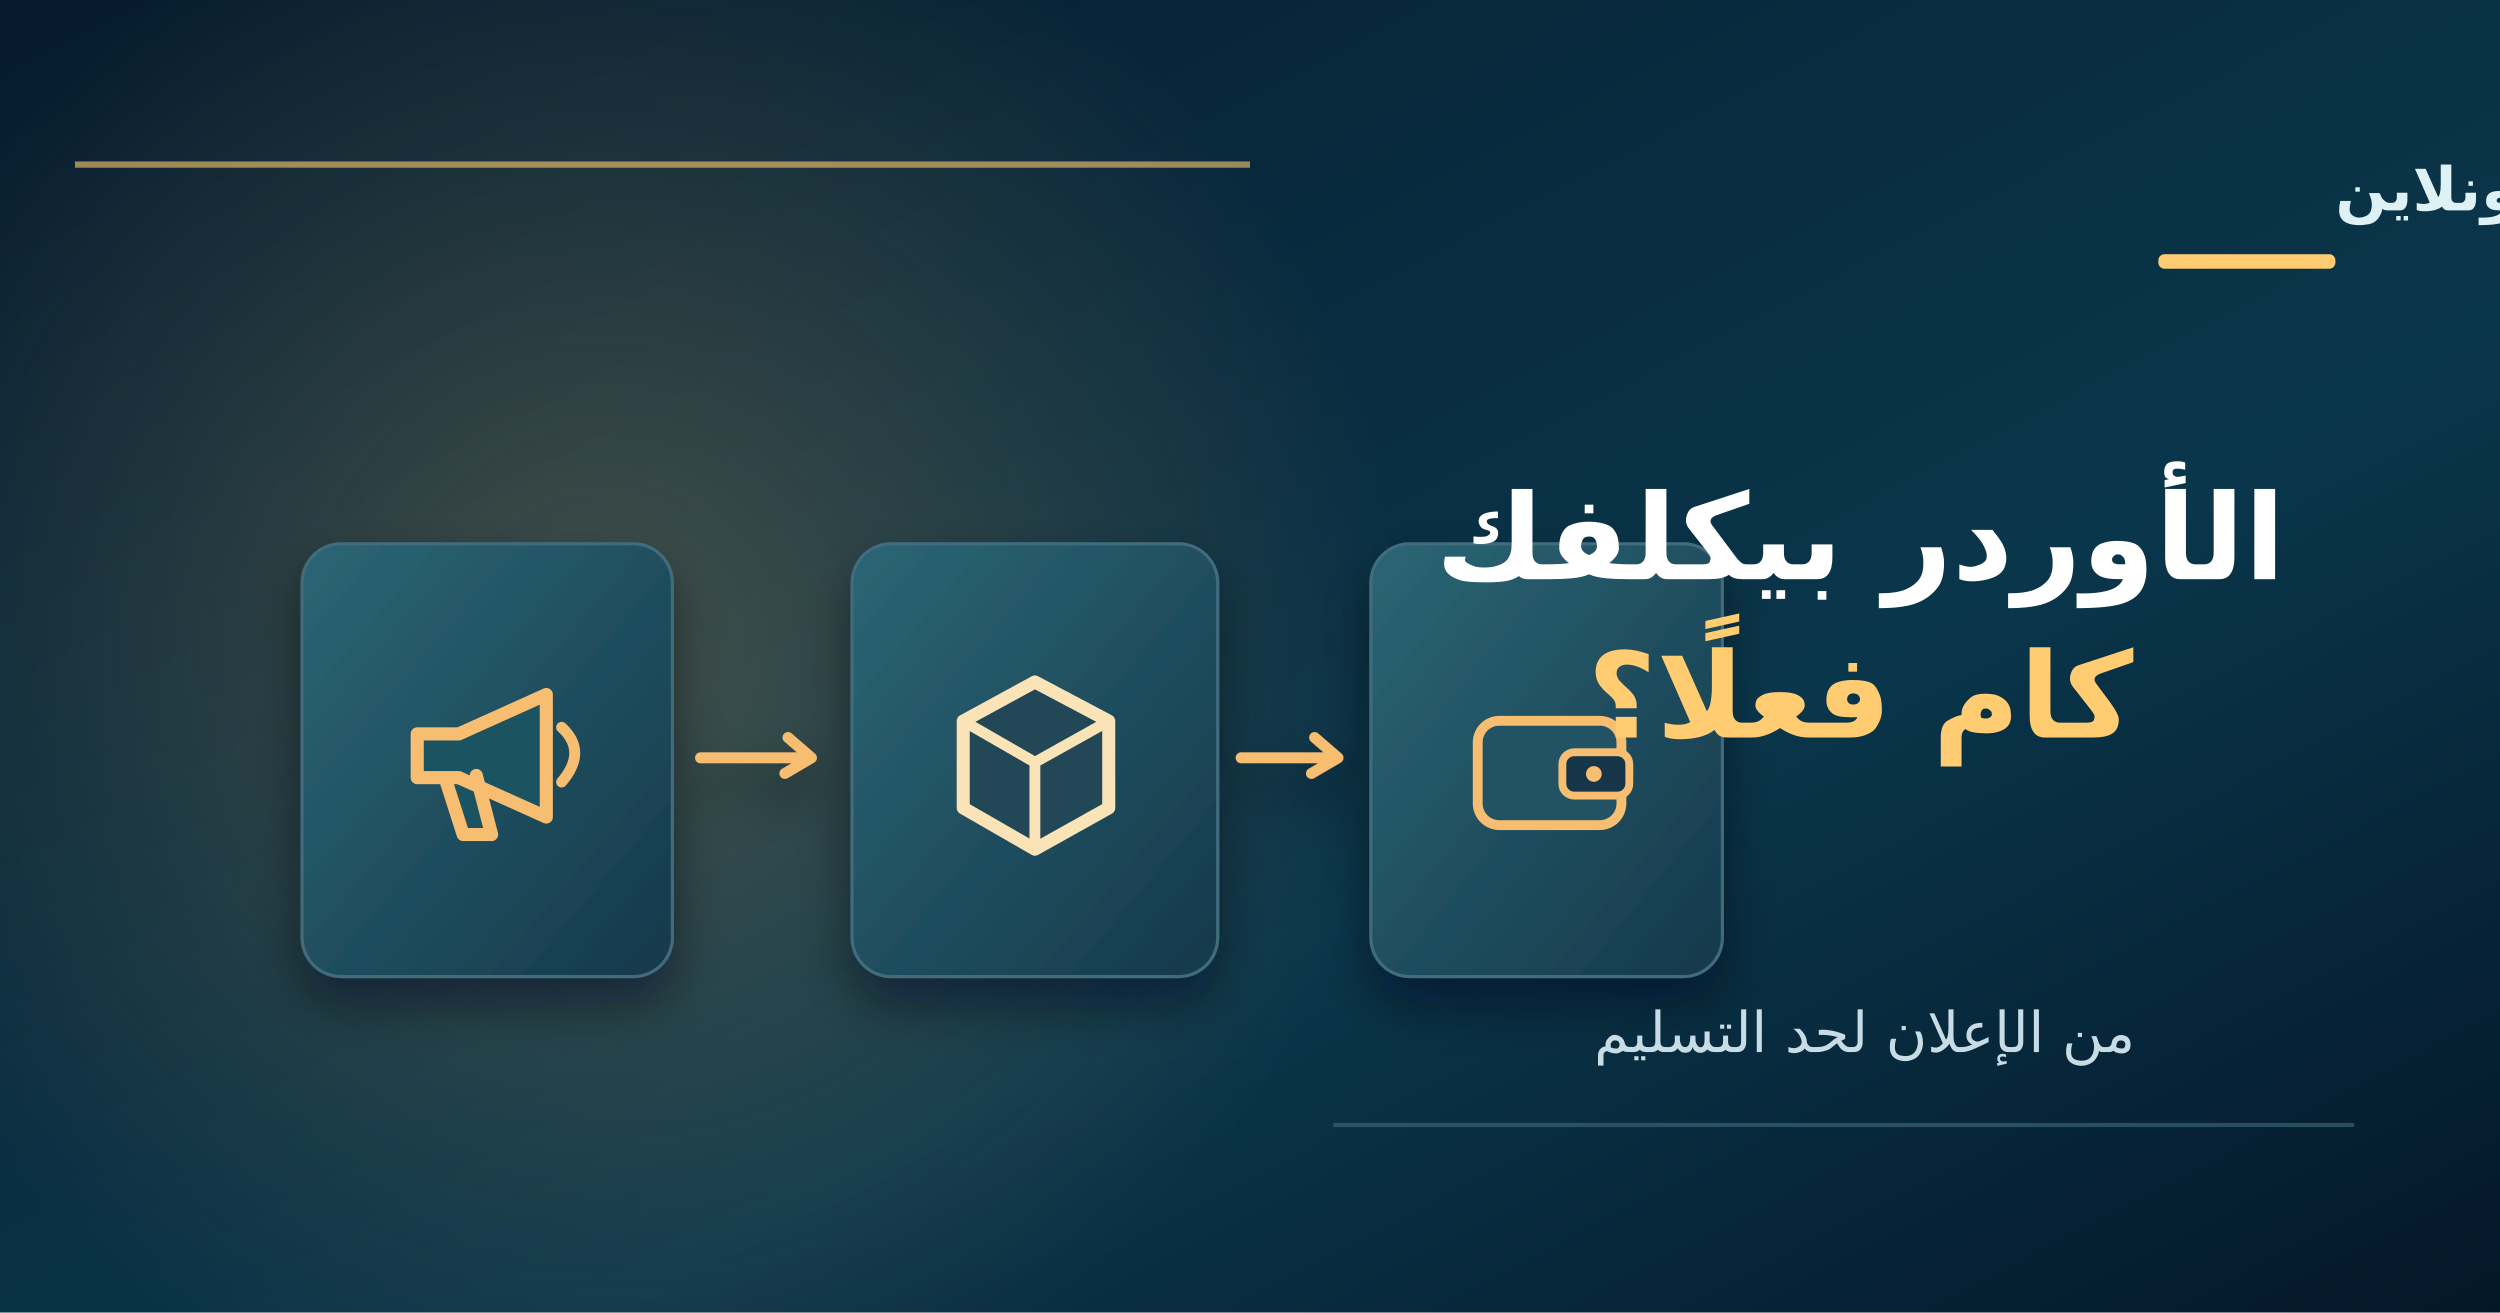
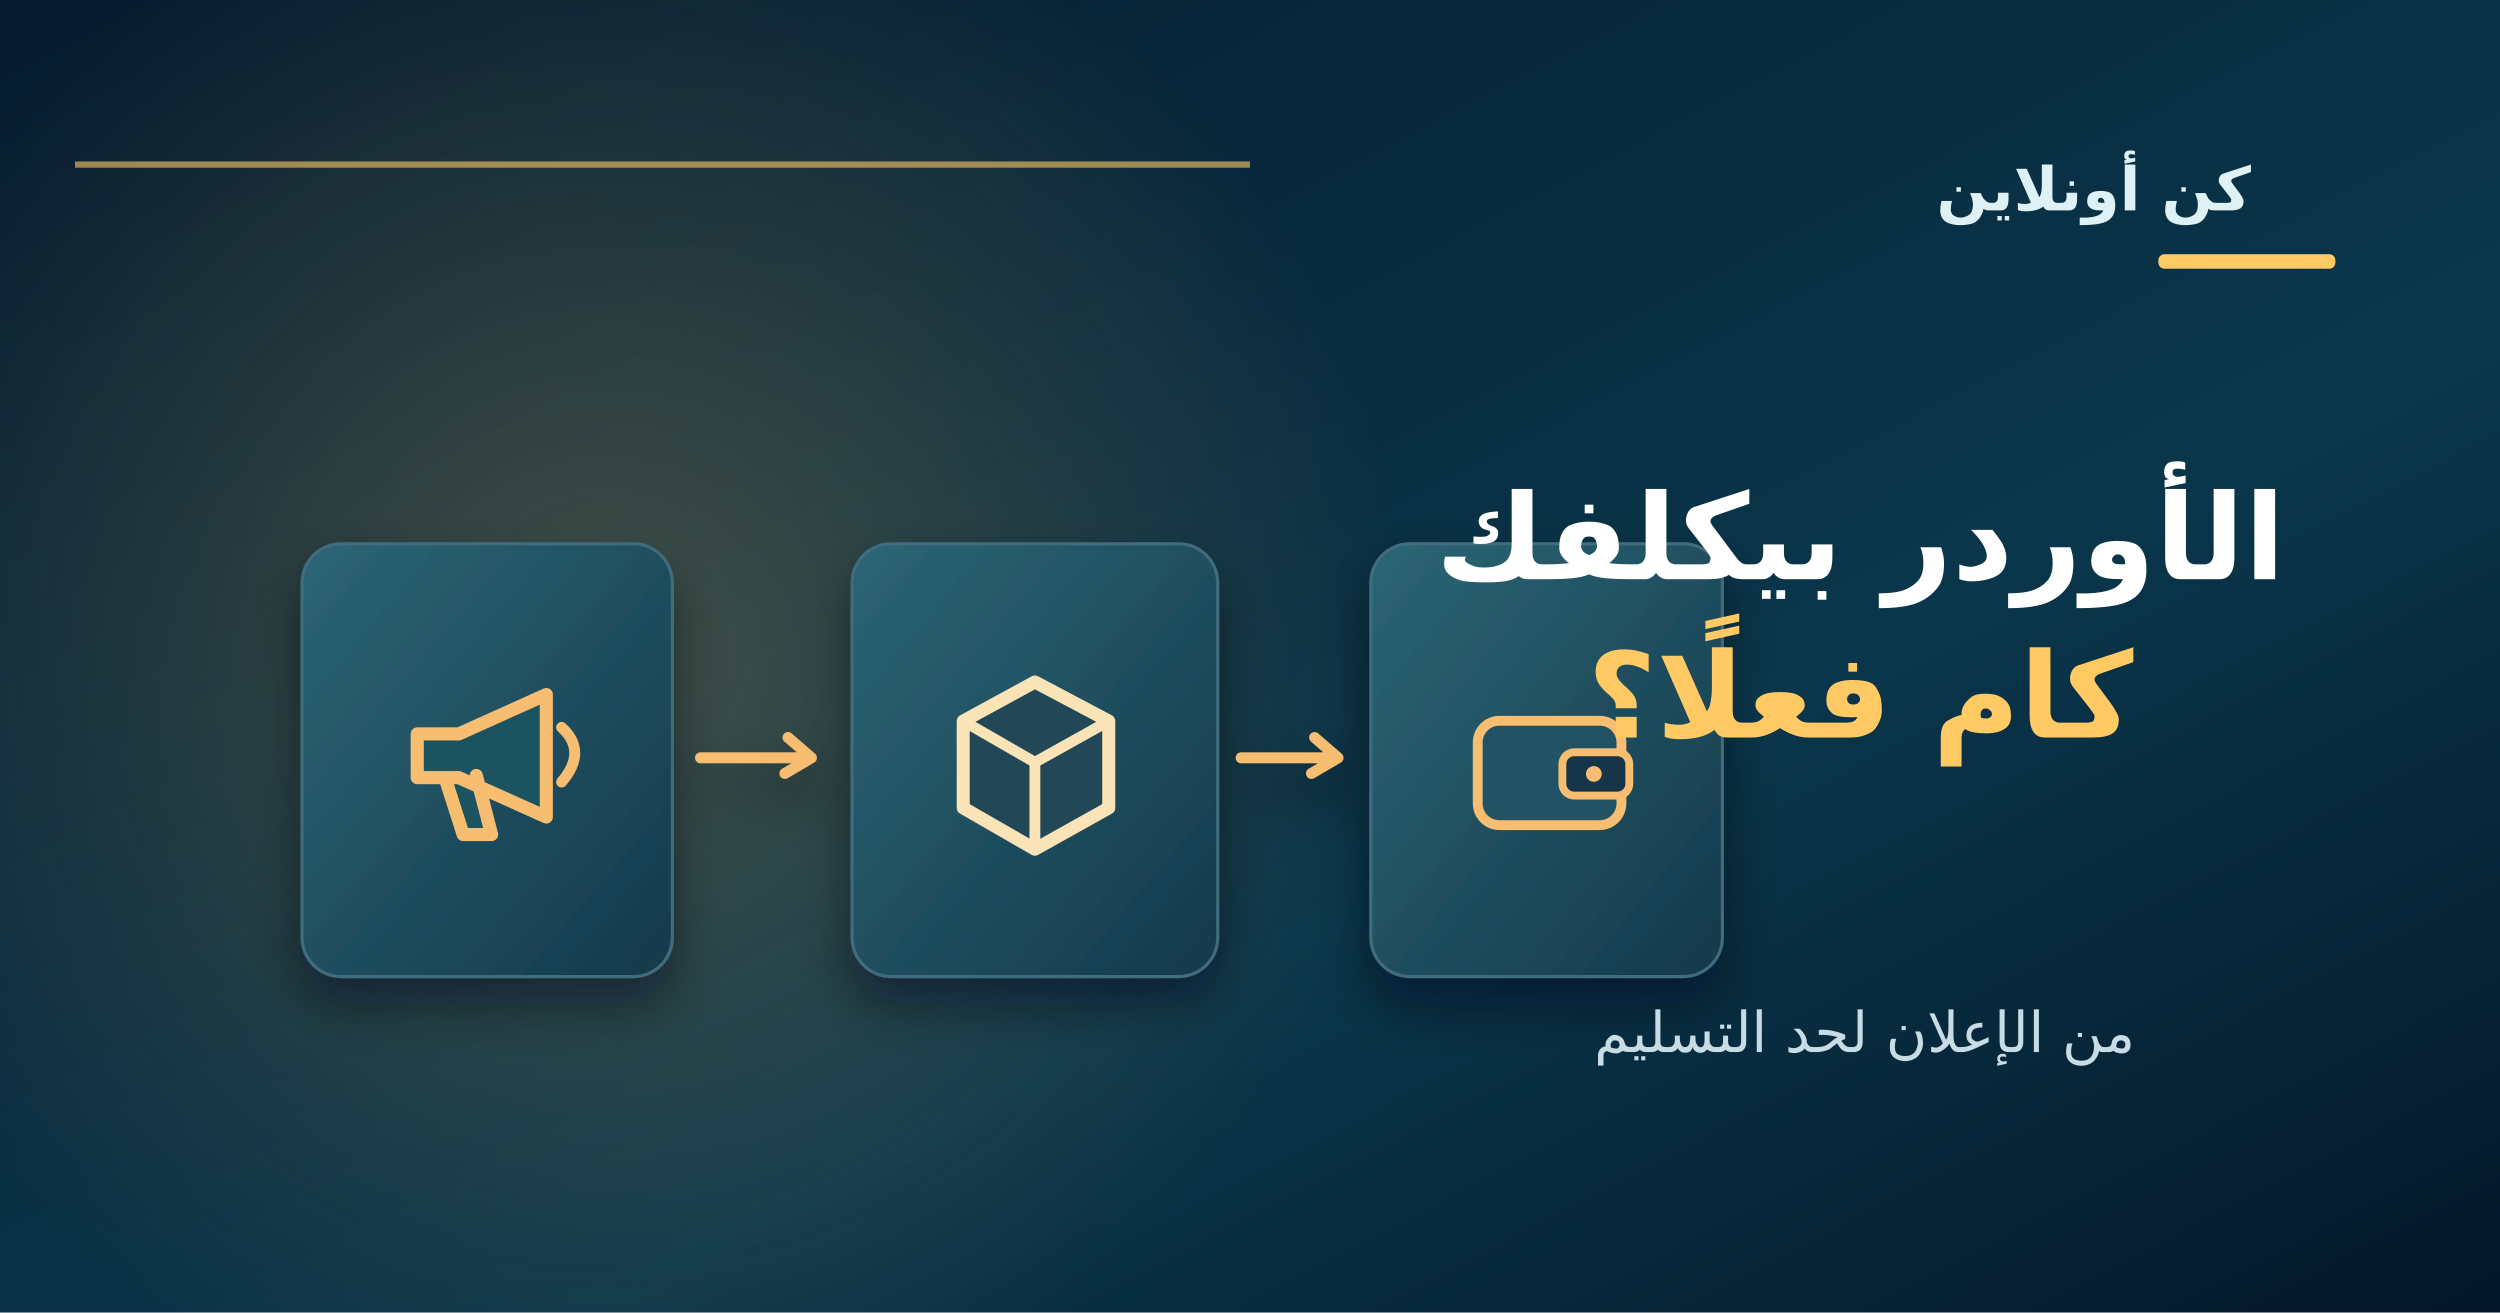
<svg xmlns="http://www.w3.org/2000/svg" width="1200" height="630" viewBox="0 0 1200 630" role="img" aria-labelledby="title desc">
  <defs>
    <linearGradient id="bg" x1="0" y1="0" x2="1" y2="1">
      <stop stop-color="#061b2d" />
      <stop offset=".62" stop-color="#0a364b" />
      <stop offset="1" stop-color="#041728" />
    </linearGradient>
    <radialGradient id="glow">
-       <stop stop-color="#ffcc72" stop-opacity=".23" />
-       <stop offset="1" stop-color="#ffcc72" stop-opacity="0" />
+       <stop stop-color="#ffca64" stop-opacity=".23" />
+       <stop offset="1" stop-color="#ffca64" stop-opacity="0" />
    </radialGradient>
    <linearGradient id="glass" x1="0" y1="0" x2="1" y2="1">
      <stop stop-color="#2b6675" />
      <stop offset="1" stop-color="#15384b" />
    </linearGradient>
    <filter id="drop" x="-30%" y="-30%" width="170%" height="170%">
      <feDropShadow dx="0" dy="17" stdDeviation="16" flood-color="#010e19" flood-opacity=".45" />
    </filter>
  </defs>
  <rect width="1200" height="630" fill="url(#bg)" />
  <circle cx="290" cy="310" r="381" fill="url(#glow)" />
-   <path d="M36 79H600" stroke="#ffcc72" stroke-width="3" opacity=".6" />
+   <path d="M36 79H600" stroke="#ffca64" stroke-width="3" opacity=".6" />
  <g id="topic-art" filter="url(#drop)" transform="translate(40 108) scale(.75)">
    <rect x="140" y="204" width="237" height="277" rx="25" fill="url(#glass)" stroke="#416c7d" stroke-width="2" />
    <g transform="translate(188.5 272.5) scale(1.4)">
      <path d="M18 38H37L77 20V76L37 58H18ZM31 59L39 84H52L45 57" fill="#1f5261" stroke="#f7bd70" stroke-width="6" stroke-linecap="round" stroke-linejoin="round" />
      <path d="M84 35Q96 46 84 60" fill="none" stroke="#f7bd70" stroke-width="5" stroke-linecap="round" stroke-linejoin="round" />
    </g>
    <path d="M395 341L466 341M451 328L466 341L449 351" fill="none" stroke="#f7bd70" stroke-width="7" stroke-linecap="round" stroke-linejoin="round" />
    <rect x="492" y="204" width="234" height="277" rx="25" fill="url(#glass)" stroke="#416c7d" stroke-width="2" />
    <g transform="translate(539.5 273) scale(1.39)">
      <path d="M17 32L50 14L84 32V72L50 91L17 72Z" fill="#204757" stroke="#fae4b7" stroke-width="6" stroke-linecap="round" stroke-linejoin="round" />
      <path d="M17 32L50 51L84 32M50 51V91" fill="none" stroke="#fae4b7" stroke-width="5" stroke-linecap="round" stroke-linejoin="round" />
    </g>
    <path d="M741 341L803 341M788 328L803 341L786 351" fill="none" stroke="#f7bd70" stroke-width="7" stroke-linecap="round" stroke-linejoin="round" />
    <rect x="824" y="204" width="225" height="277" rx="25" fill="url(#glass)" stroke="#416c7d" stroke-width="2" />
    <g transform="translate(873.5 279.5) scale(1.26)">
      <rect x="15" y="30" width="73" height="53" rx="11" fill="#235365" stroke="#f7bd70" stroke-width="5" />
      <rect x="58" y="46" width="34" height="22" rx="6" fill="#133649" stroke="#f7bd70" stroke-width="4" />
      <circle cx="74" cy="57" r="4" fill="#f7bd70" stroke="none" stroke-width="0" />
    </g>
  </g>
-   <text x="1121" y="101" direction="rtl" text-anchor="end" font-family="Cairo,Tajawal,Segoe UI,Arial,sans-serif" font-size="29" font-weight="700" fill="#def2f5">كن أونلاين</text>
-   <rect x="1036" y="122" width="85" height="7" rx="3" fill="#ffcc72" />
+   <text x="1005" y="101" direction="rtl" text-anchor="middle" font-family="Cairo,Tajawal,Segoe UI,Arial,sans-serif" font-size="29" font-weight="700" fill="#def2f5">كن أونلاين</text>
+   <rect x="1036" y="122" width="85" height="7" rx="3" fill="#ffca64" />
  <g id="hook">
    <text x="893" y="278" direction="rtl" unicode-bidi="plaintext" text-anchor="middle" font-family="Cairo,Tajawal,Segoe UI,Arial,sans-serif" font-size="57" font-weight="900" fill="#ffffff">الأوردر بيكلفك</text>
-     <text x="893" y="354" direction="rtl" unicode-bidi="plaintext" text-anchor="middle" font-family="Cairo,Tajawal,Segoe UI,Arial,sans-serif" font-size="57" font-weight="900" fill="#ffcc72">كام فعلًا؟</text>
+     <text x="893" y="354" direction="rtl" unicode-bidi="plaintext" text-anchor="middle" font-family="Cairo,Tajawal,Segoe UI,Arial,sans-serif" font-size="57" font-weight="900" fill="#ffca64">كام فعلًا؟</text>
  </g>
  <text x="895" y="505" direction="rtl" text-anchor="middle" font-family="Cairo,Tajawal,Segoe UI,Arial,sans-serif" font-size="27" fill="#c8dce5">من الإعلان لحد التسليم</text>
-   <path d="M640 540H1130" stroke="#3f6d7f" stroke-width="2" opacity=".6" />
</svg>
